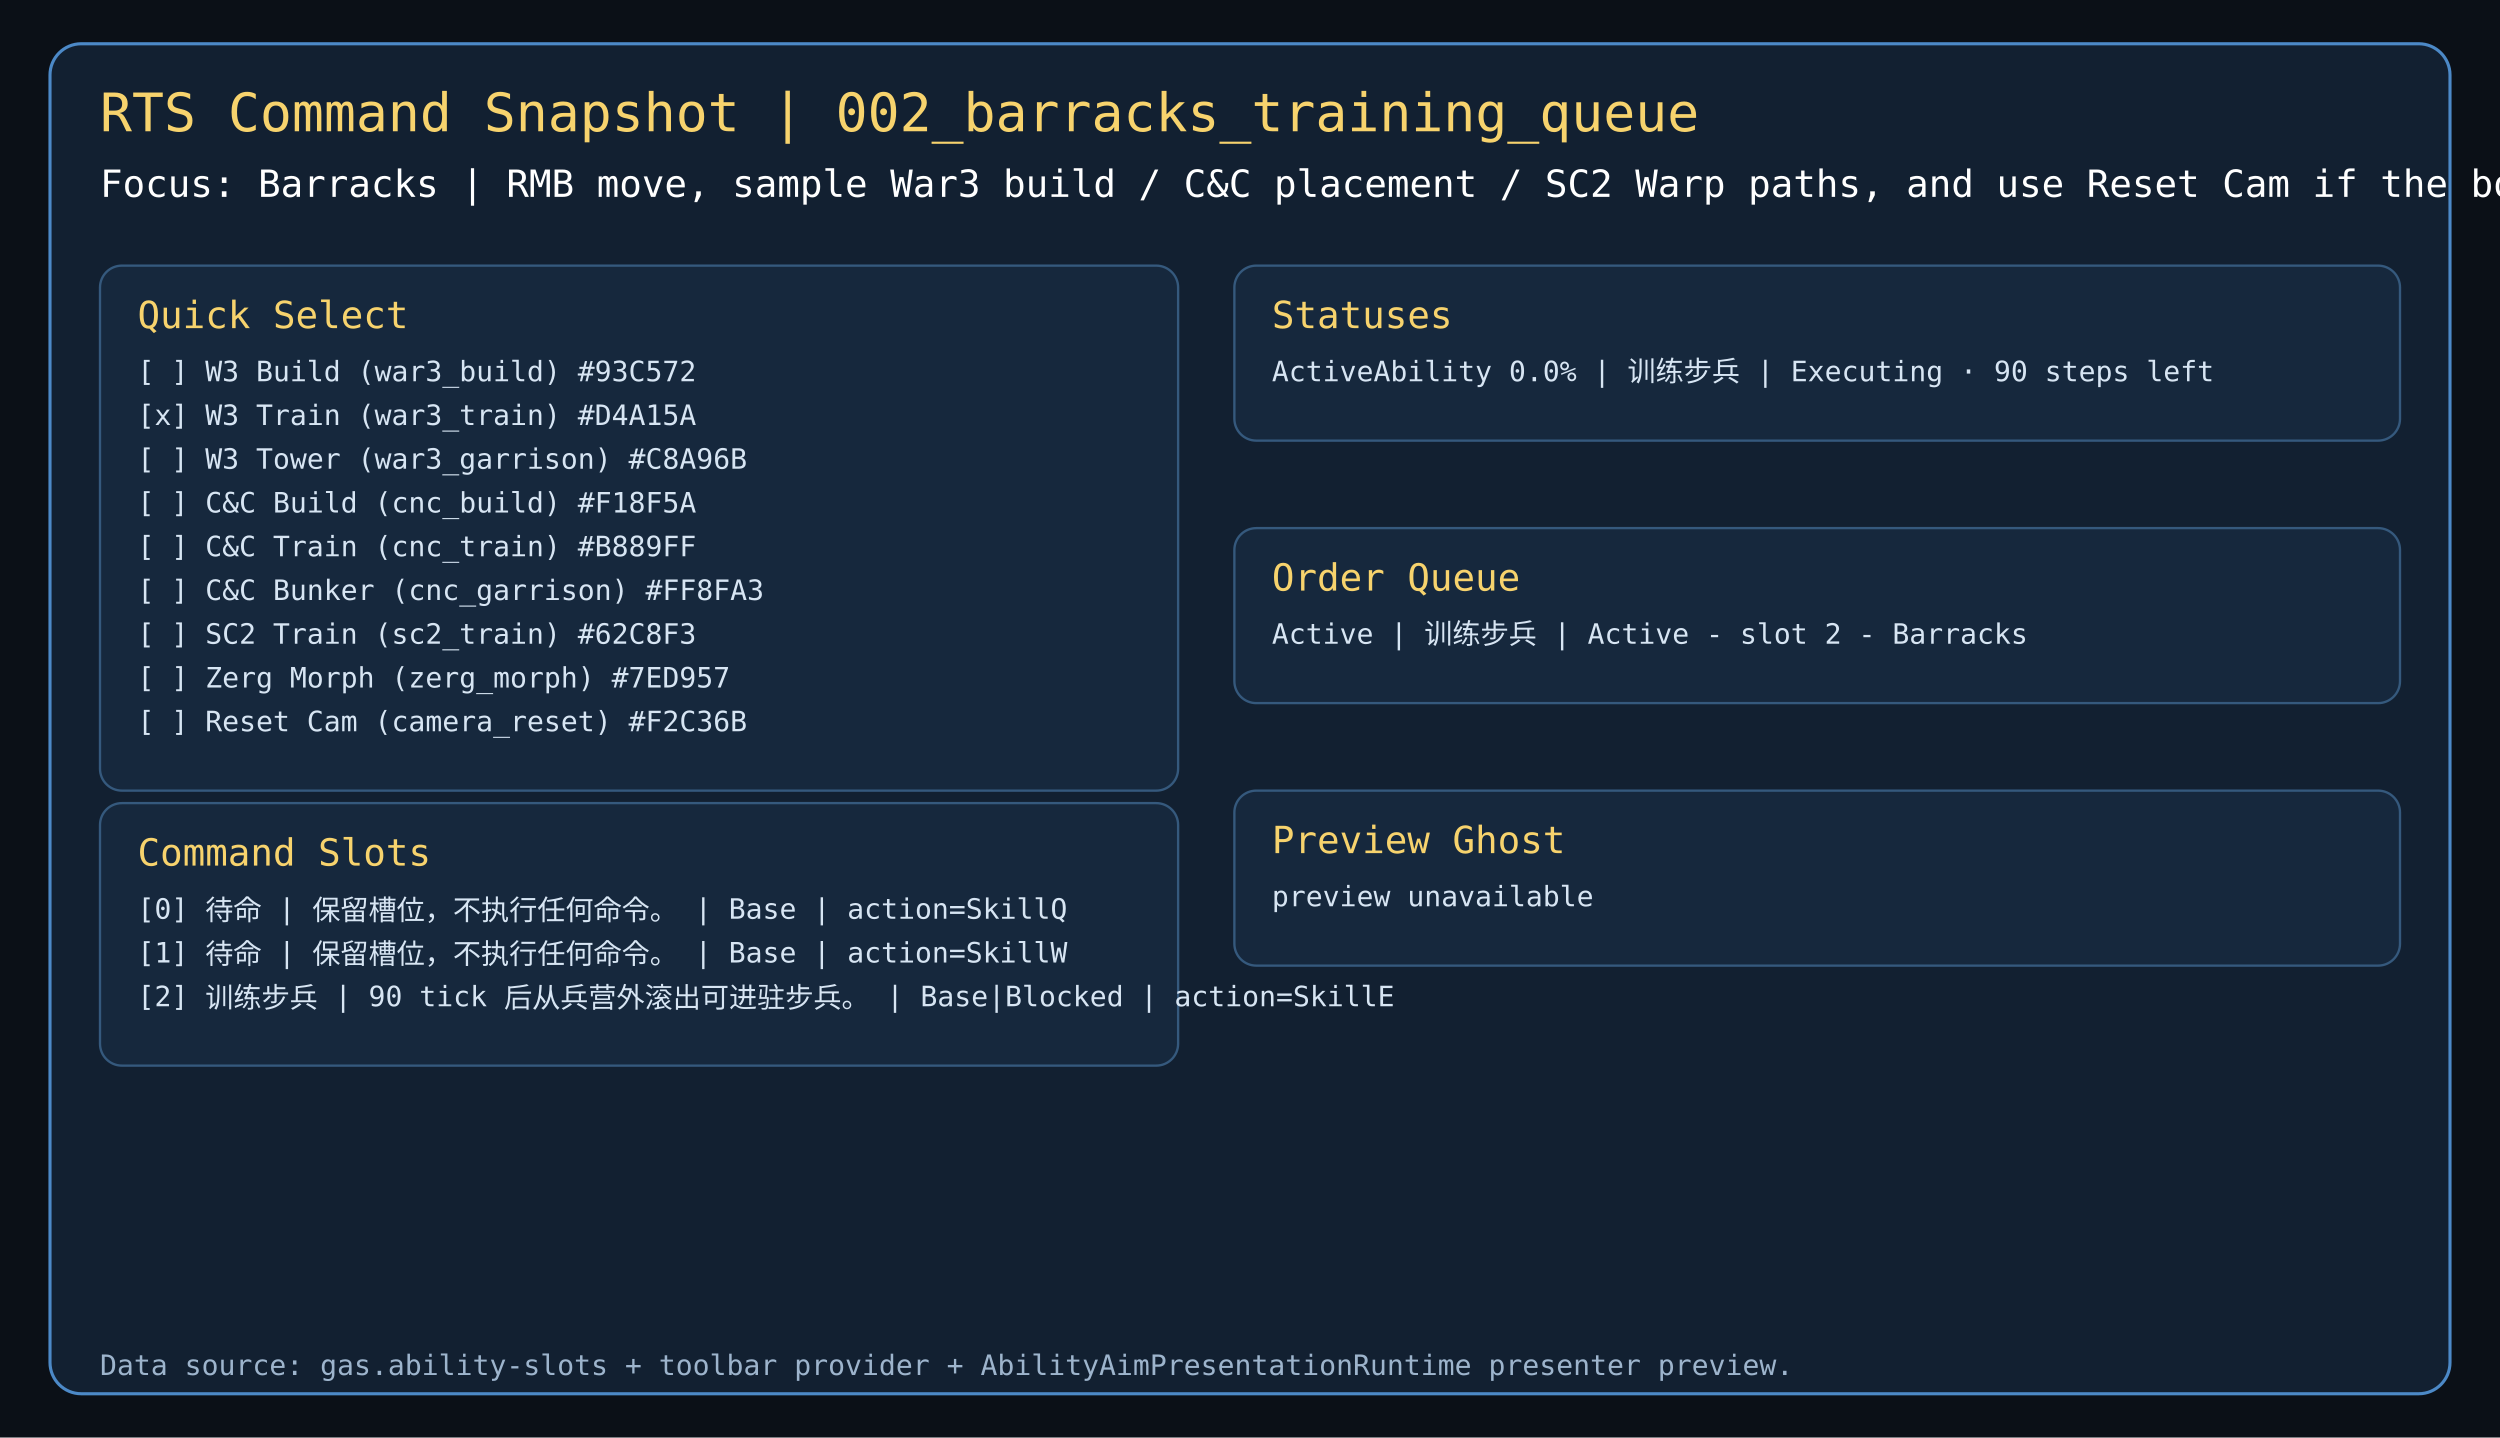
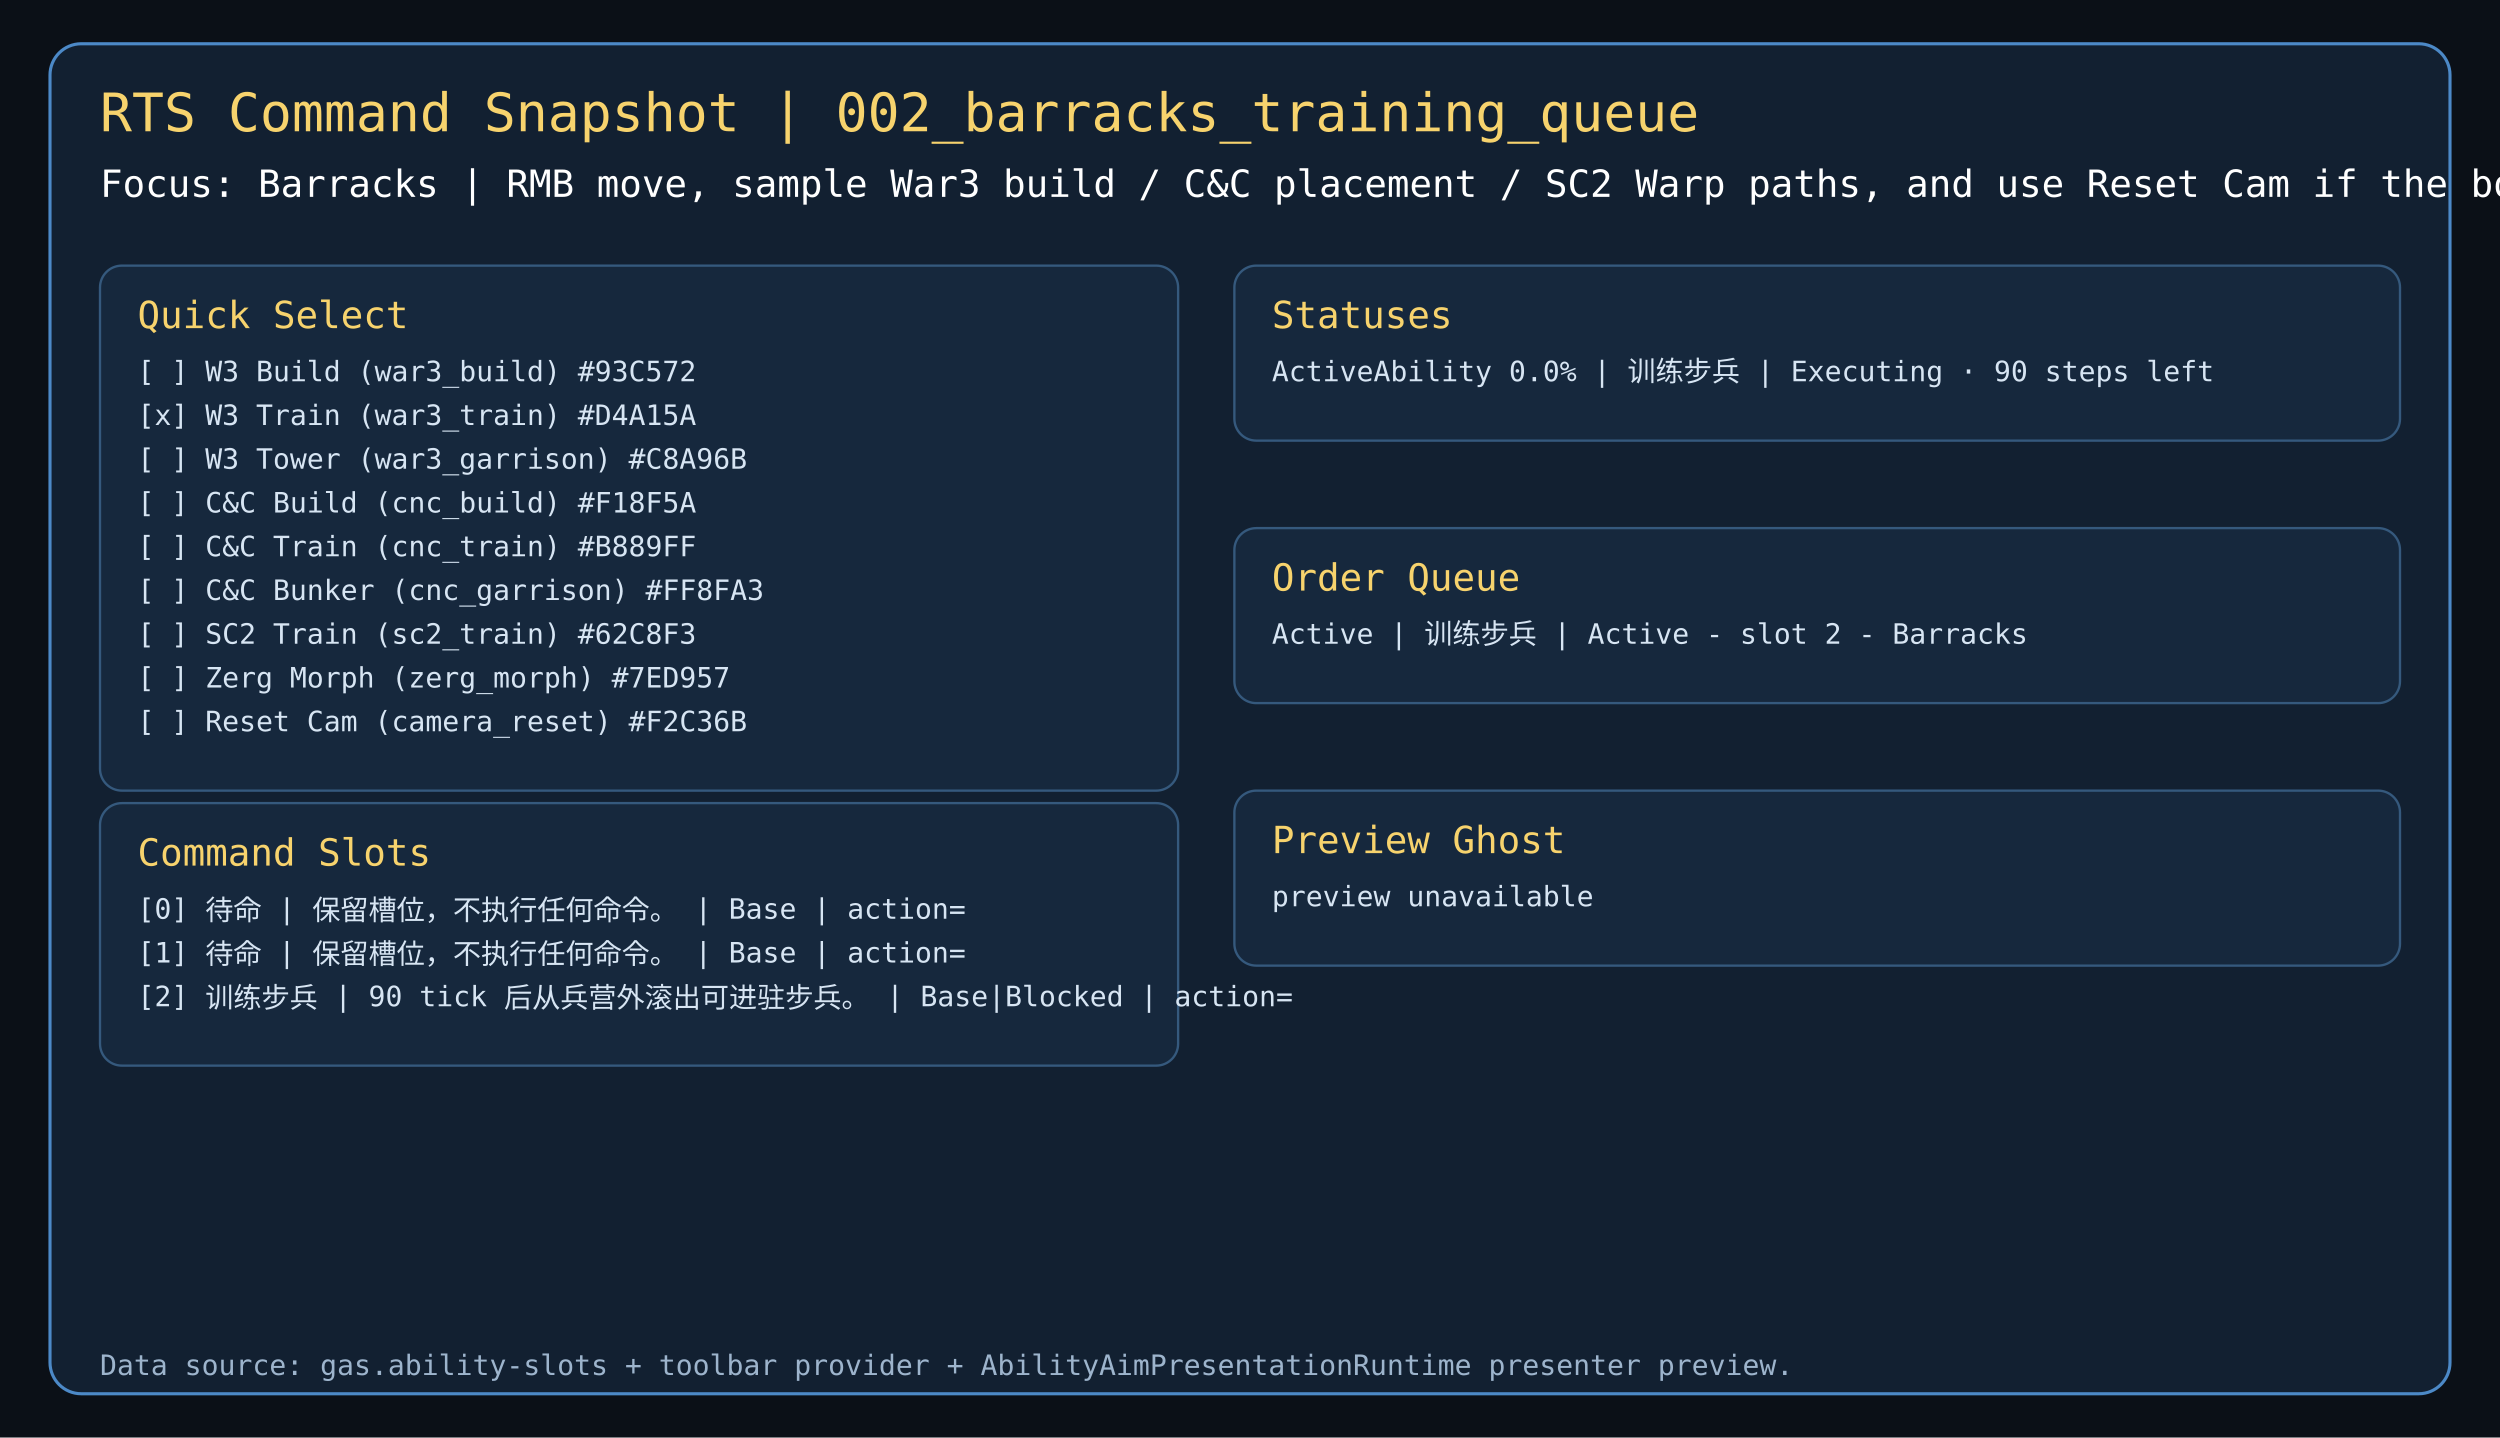
<svg xmlns="http://www.w3.org/2000/svg" width="1600" height="920" viewBox="0 0 1600 920">
  <rect width="1600" height="920" fill="#0b1017" />
  <rect x="32" y="28" width="1536" height="864" rx="20" fill="#122031" stroke="#4c89c7" stroke-width="2" />
  <text x="64" y="84" fill="#f7d36d" font-size="34" font-family="Consolas, monospace">RTS Command Snapshot | 002_barracks_training_queue</text>
  <text x="64" y="126" fill="#ffffff" font-size="24" font-family="Consolas, monospace">Focus: Barracks | RMB move, sample War3 build / C&amp;C placement / SC2 Warp paths, and use Reset Cam if the board drifts out of view.</text>
  <rect x="64" y="170" width="690" height="336" rx="14" fill="#16283d" stroke="#35597d" stroke-width="1.5" />
  <text x="88" y="210" fill="#f7d36d" font-size="24" font-family="Consolas, monospace">Quick Select</text>
  <text x="88" y="244" fill="#d7e5f3" font-size="18" font-family="Consolas, monospace">[ ] W3 Build (war3_build) #93C572</text>
  <text x="88" y="272" fill="#d7e5f3" font-size="18" font-family="Consolas, monospace">[x] W3 Train (war3_train) #D4A15A</text>
  <text x="88" y="300" fill="#d7e5f3" font-size="18" font-family="Consolas, monospace">[ ] W3 Tower (war3_garrison) #C8A96B</text>
  <text x="88" y="328" fill="#d7e5f3" font-size="18" font-family="Consolas, monospace">[ ] C&amp;C Build (cnc_build) #F18F5A</text>
  <text x="88" y="356" fill="#d7e5f3" font-size="18" font-family="Consolas, monospace">[ ] C&amp;C Train (cnc_train) #B889FF</text>
  <text x="88" y="384" fill="#d7e5f3" font-size="18" font-family="Consolas, monospace">[ ] C&amp;C Bunker (cnc_garrison) #FF8FA3</text>
  <text x="88" y="412" fill="#d7e5f3" font-size="18" font-family="Consolas, monospace">[ ] SC2 Train (sc2_train) #62C8F3</text>
  <text x="88" y="440" fill="#d7e5f3" font-size="18" font-family="Consolas, monospace">[ ] Zerg Morph (zerg_morph) #7ED957</text>
  <text x="88" y="468" fill="#d7e5f3" font-size="18" font-family="Consolas, monospace">[ ] Reset Cam (camera_reset) #F2C36B</text>
  <rect x="64" y="514" width="690" height="168" rx="14" fill="#16283d" stroke="#35597d" stroke-width="1.5" />
  <text x="88" y="554" fill="#f7d36d" font-size="24" font-family="Consolas, monospace">Command Slots</text>
-   <text x="88" y="588" fill="#d7e5f3" font-size="18" font-family="Consolas, monospace">[0] 待命 | 保留槽位，不执行任何命令。 | Base | action=SkillQ</text>
-   <text x="88" y="616" fill="#d7e5f3" font-size="18" font-family="Consolas, monospace">[1] 待命 | 保留槽位，不执行任何命令。 | Base | action=SkillW</text>
-   <text x="88" y="644" fill="#d7e5f3" font-size="18" font-family="Consolas, monospace">[2] 训练步兵 | 90 tick 后从兵营外滚出可进驻步兵。 | Base|Blocked | action=SkillE</text>
+   <text x="88" y="588" fill="#d7e5f3" font-size="18" font-family="Consolas, monospace">[0] 待命 | 保留槽位，不执行任何命令。 | Base | action=</text>
+   <text x="88" y="616" fill="#d7e5f3" font-size="18" font-family="Consolas, monospace">[1] 待命 | 保留槽位，不执行任何命令。 | Base | action=</text>
+   <text x="88" y="644" fill="#d7e5f3" font-size="18" font-family="Consolas, monospace">[2] 训练步兵 | 90 tick 后从兵营外滚出可进驻步兵。 | Base|Blocked | action=</text>
  <rect x="790" y="170" width="746" height="112" rx="14" fill="#16283d" stroke="#35597d" stroke-width="1.5" />
  <text x="814" y="210" fill="#f7d36d" font-size="24" font-family="Consolas, monospace">Statuses</text>
  <text x="814" y="244" fill="#d7e5f3" font-size="18" font-family="Consolas, monospace">ActiveAbility 0.0% | 训练步兵 | Executing · 90 steps left</text>
  <rect x="790" y="338" width="746" height="112" rx="14" fill="#16283d" stroke="#35597d" stroke-width="1.5" />
  <text x="814" y="378" fill="#f7d36d" font-size="24" font-family="Consolas, monospace">Order Queue</text>
  <text x="814" y="412" fill="#d7e5f3" font-size="18" font-family="Consolas, monospace">Active | 训练步兵 | Active - slot 2 - Barracks</text>
  <rect x="790" y="506" width="746" height="112" rx="14" fill="#16283d" stroke="#35597d" stroke-width="1.5" />
  <text x="814" y="546" fill="#f7d36d" font-size="24" font-family="Consolas, monospace">Preview Ghost</text>
  <text x="814" y="580" fill="#d7e5f3" font-size="18" font-family="Consolas, monospace">preview unavailable</text>
  <text x="64" y="880" fill="#9db4cc" font-size="18" font-family="Consolas, monospace">Data source: gas.ability-slots + toolbar provider + AbilityAimPresentationRuntime presenter preview.</text>
</svg>
